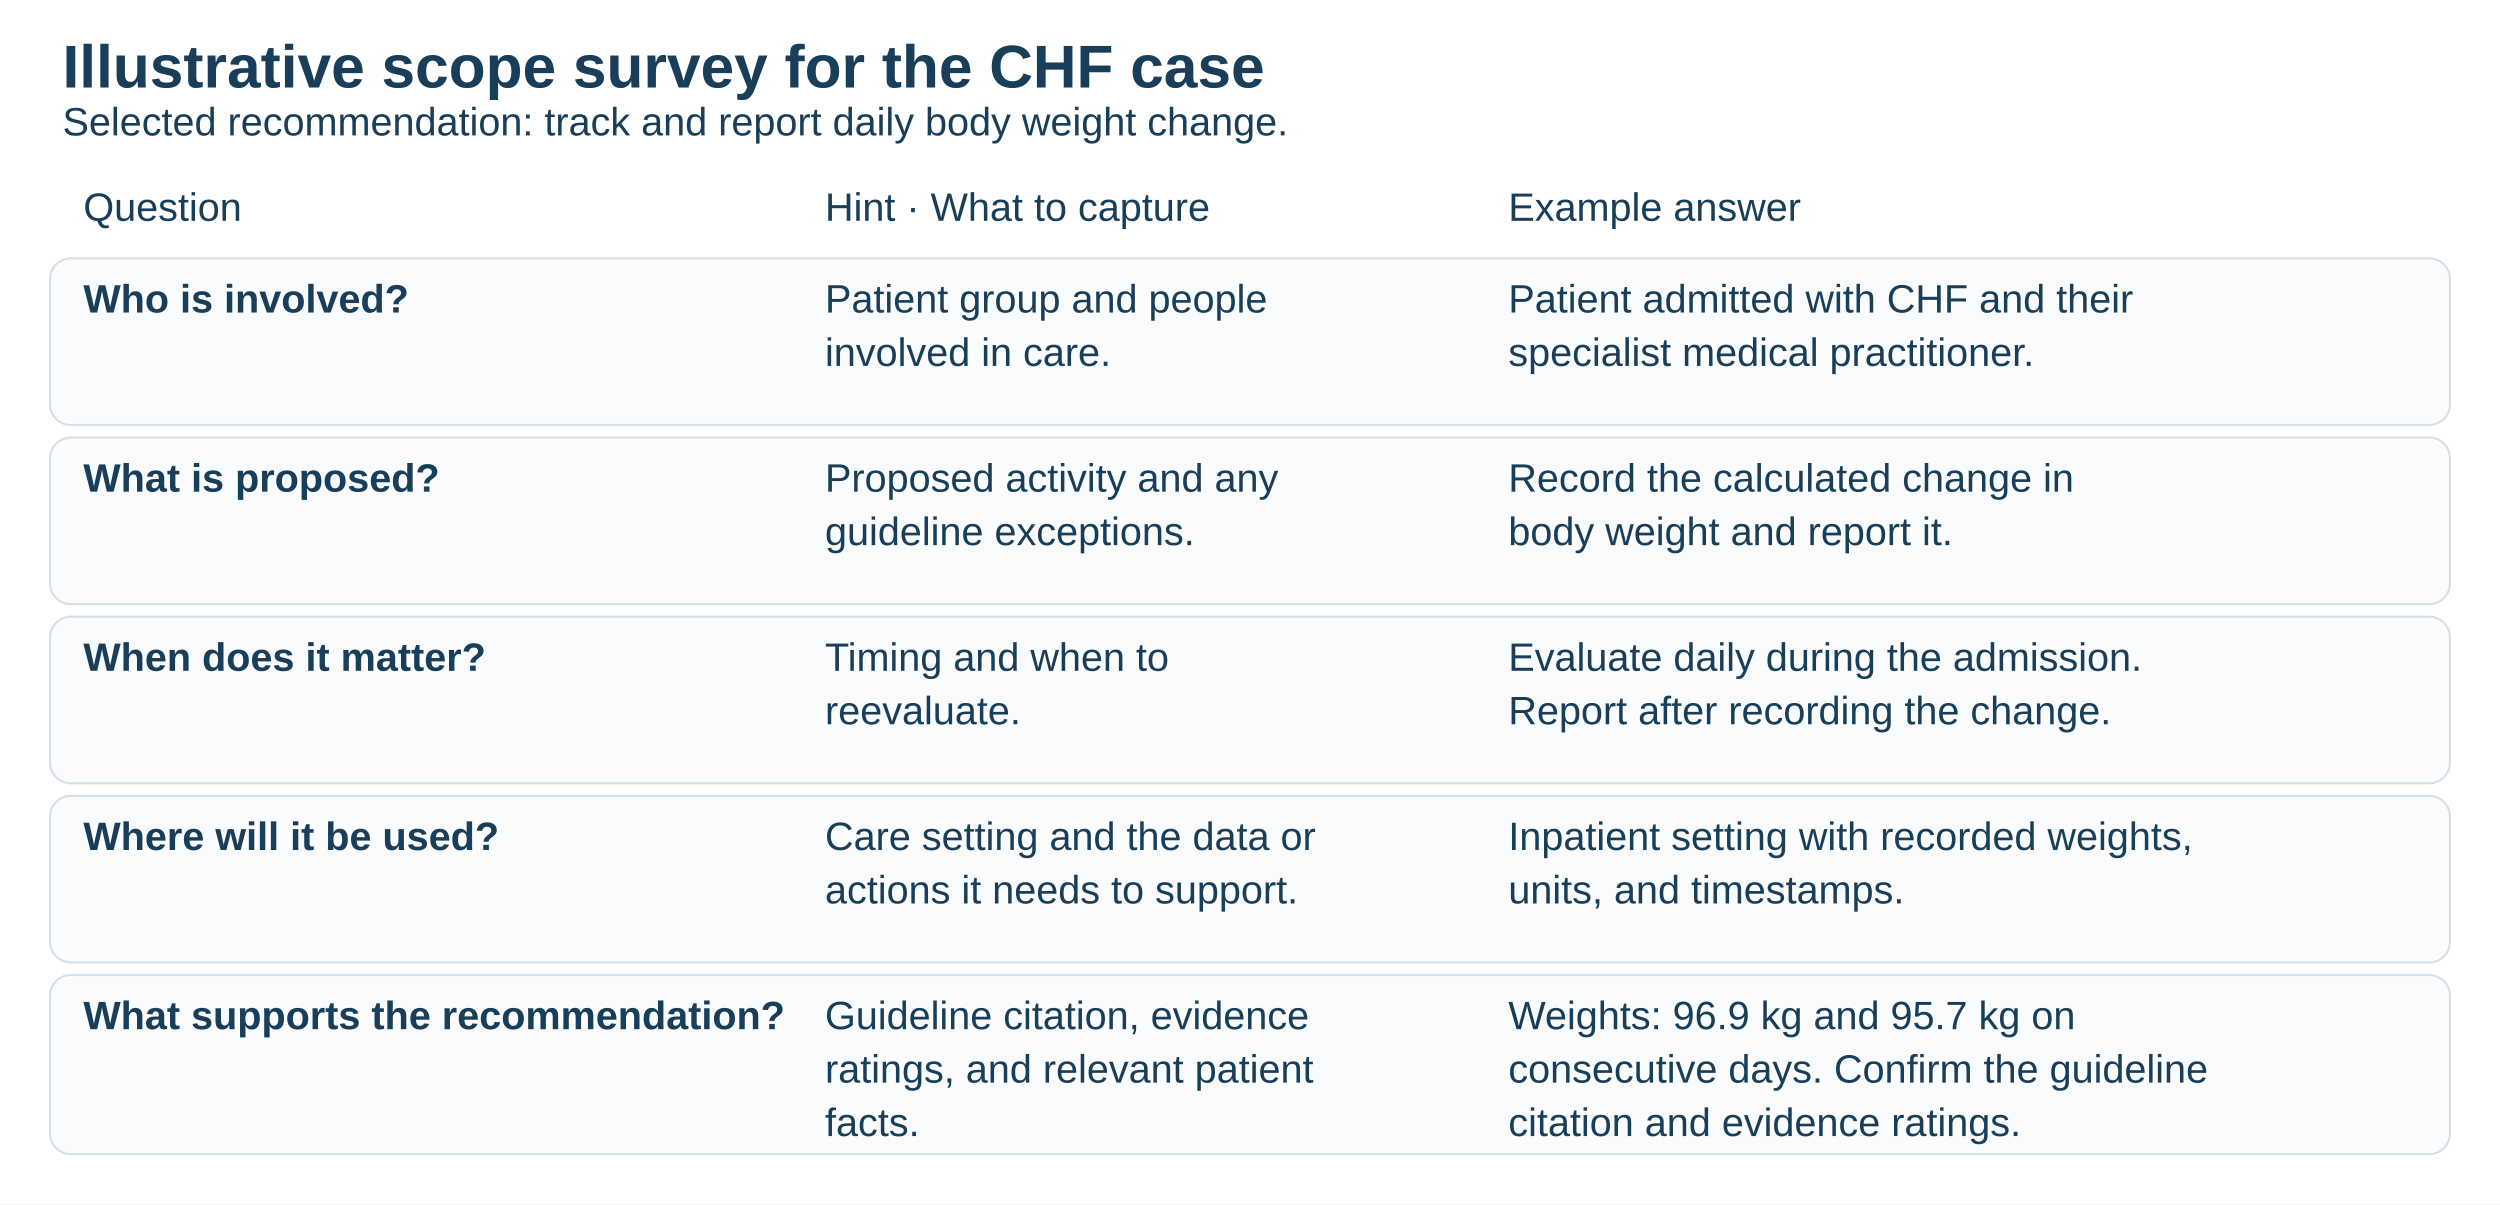
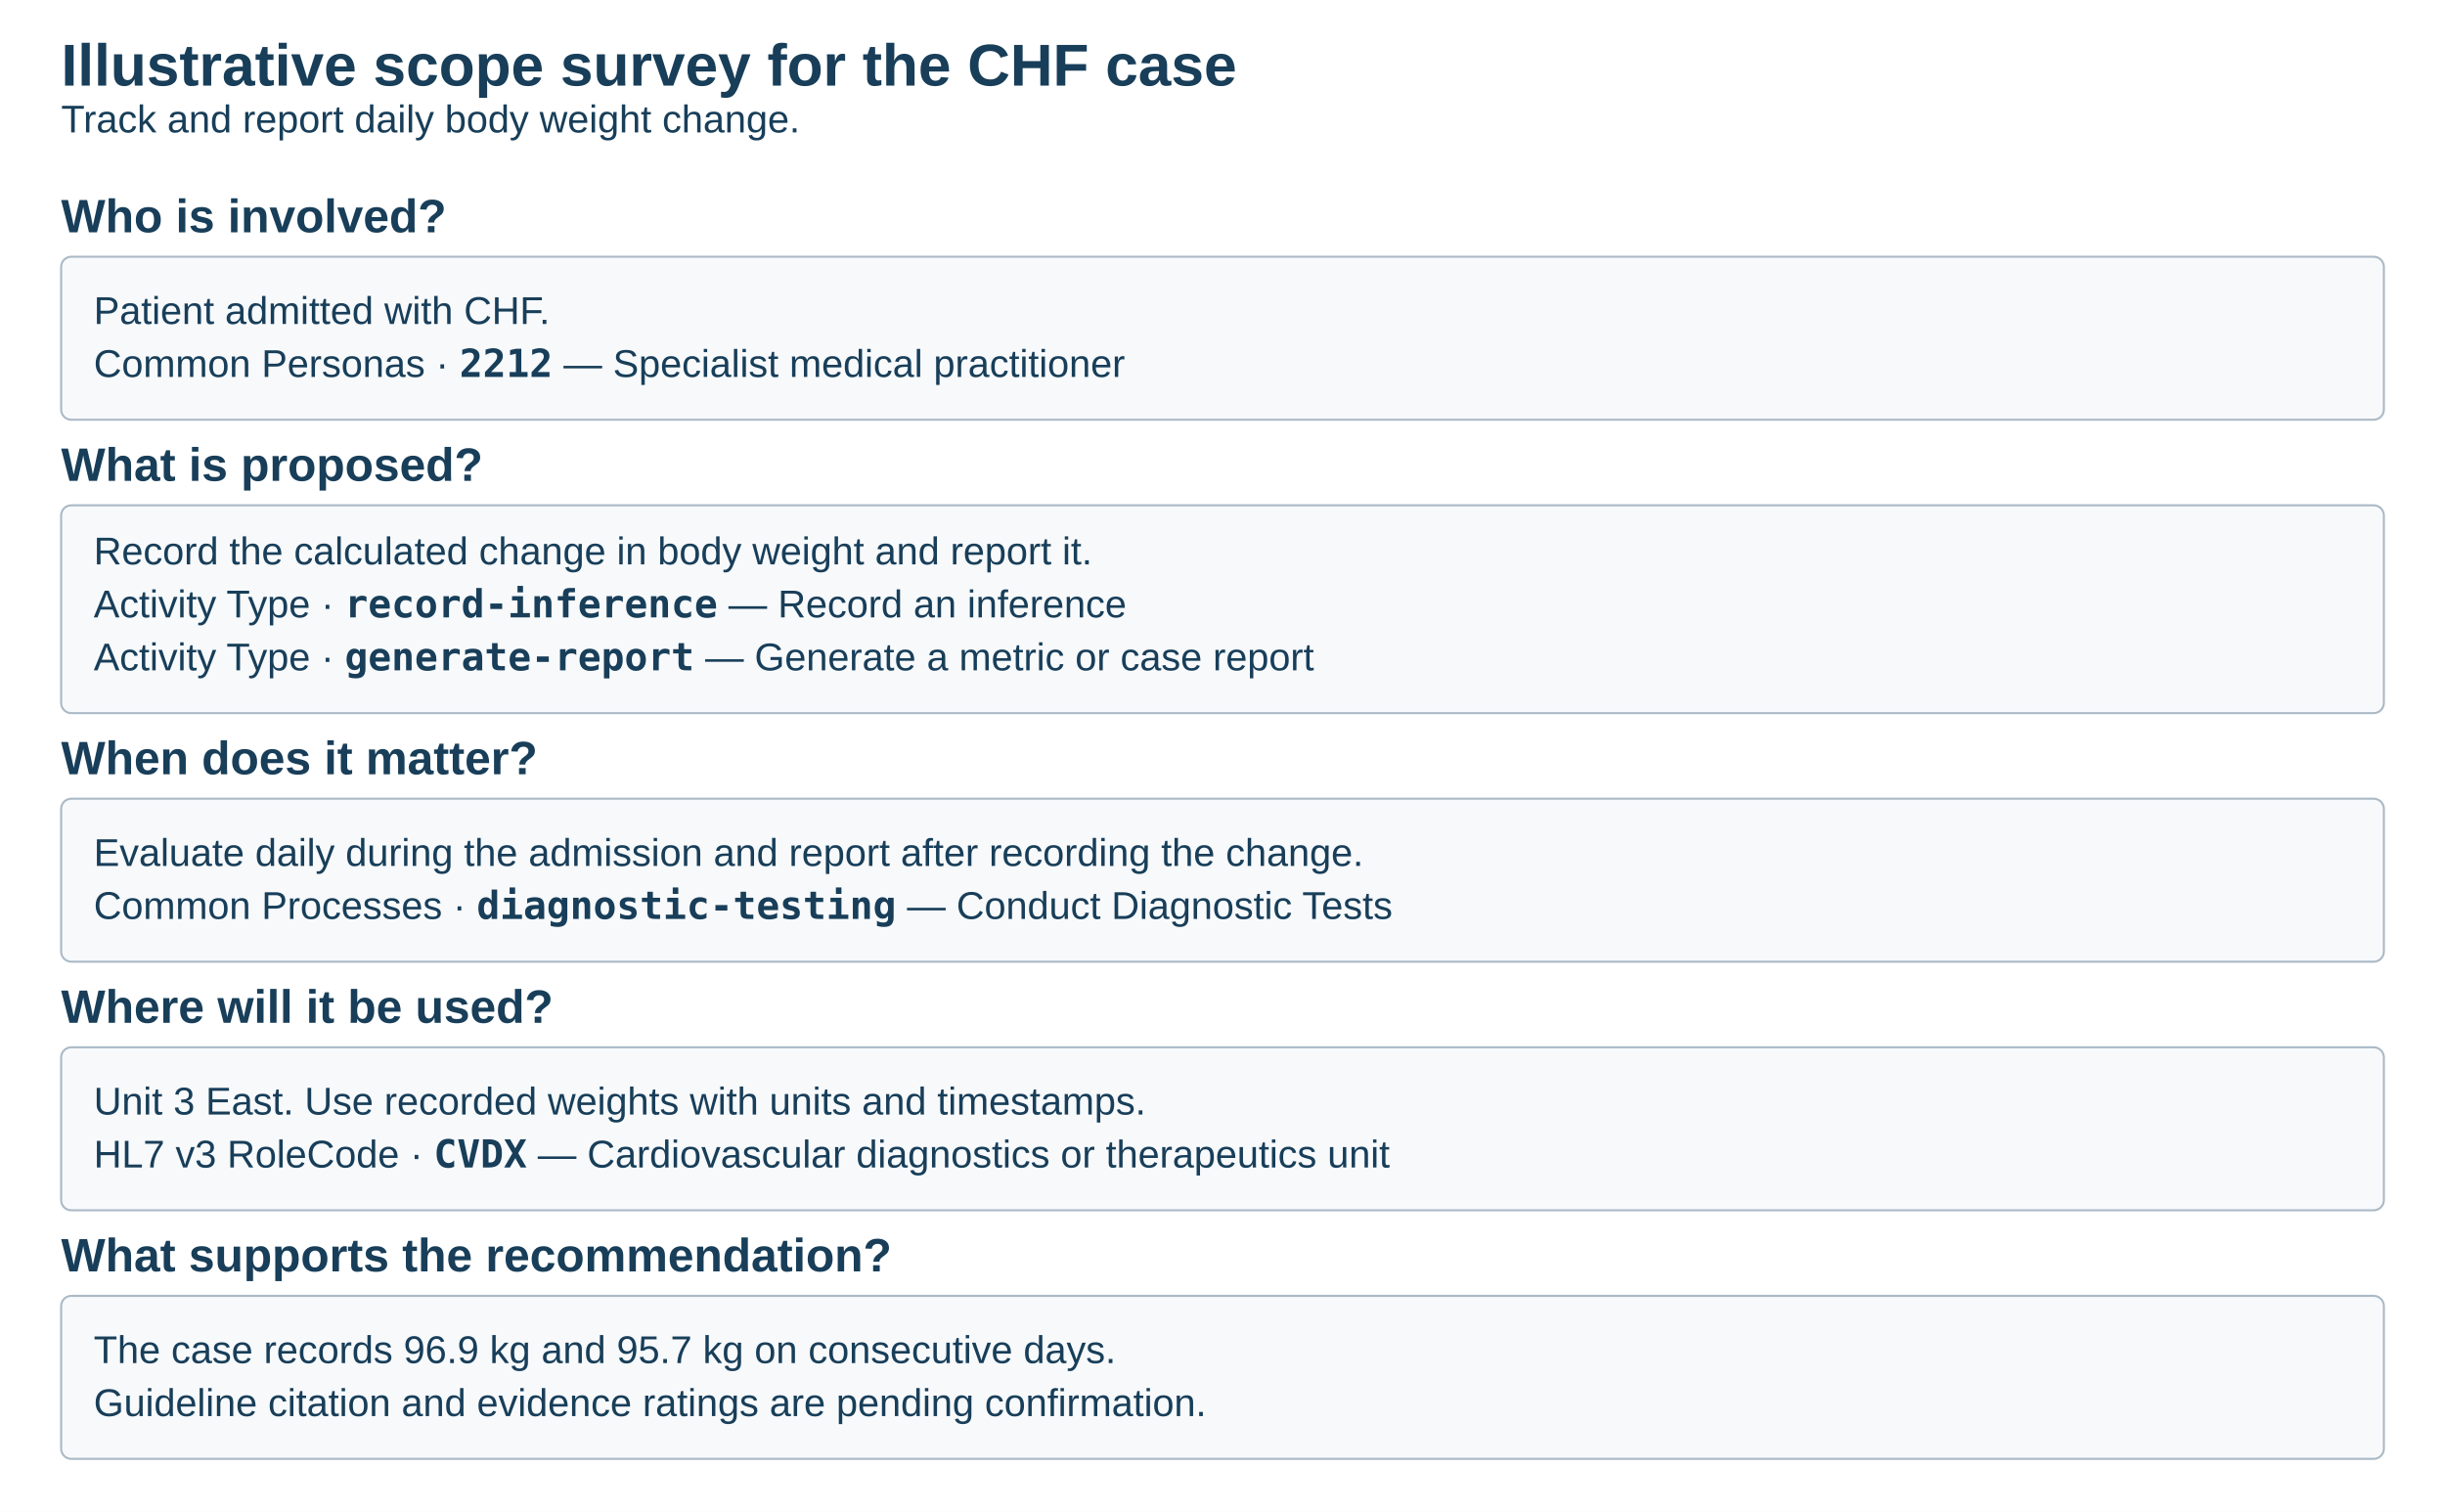
- <svg xmlns="http://www.w3.org/2000/svg" width="1200" height="578" viewBox="0 0 1200 578" role="img" aria-labelledby="title description">
-   <defs>
-     <marker id="arrow" viewBox="0 0 10 10" refX="9" refY="5" markerWidth="7" markerHeight="7" orient="auto-start-reverse">
-       <path d="M 0 0 L 10 5 L 0 10 z" fill="#52687a" />
-     </marker>
-   </defs>
-   <rect width="100%" height="100%" fill="#fff" />
-   <g font-family="Arial, Helvetica, sans-serif">
-     <text x="30.0" y="42.0" font-size="29.0" font-weight="700" text-anchor="start" fill="#183e59">
-       <tspan x="30.0" dy="0">Illustrative scope survey for the CHF case</tspan>
+ <svg xmlns="http://www.w3.org/2000/svg" width="1200" height="742" viewBox="0 0 1200 742" role="img" aria-labelledby="title description">
+   <style>
+     text { font-family: Arial, Helvetica, sans-serif; font-size: 19px; fill: #183e59; }
+     .title { font-size: 29px; font-weight: 700; }
+     .question { font-size: 23px; font-weight: 700; }
+     .answer-field { fill: #f7f9fb; stroke: #aab9c6; }
+     .code { font-family: monospace; font-weight: 700; }
+   </style>
+   <rect width="1200" height="742" fill="white" />
+   <text x="30" y="42" class="title">Illustrative scope survey for the CHF case</text>
+   <text x="30" y="65">Track and report daily body weight change.</text>
+   <g>
+     <text x="30" y="114" class="question">Who is involved?</text>
+     <rect x="30" y="126" width="1140" height="80" rx="5" class="answer-field" />
+     <text x="46" y="159">
+       <tspan x="46">Patient admitted with CHF.</tspan>
+       <tspan x="46" dy="26">Common Personas · <tspan class="code">2212</tspan> — Specialist medical practitioner</tspan>
    </text>
-     <text x="30.0" y="65" font-size="19.0" font-weight="400" text-anchor="start" fill="#183e59">
-       <tspan x="30.0" dy="0">Selected recommendation: track and report daily body weight change.</tspan>
+   </g>
+   <g transform="translate(0 122)">
+     <text x="30" y="114" class="question">What is proposed?</text>
+     <rect x="30" y="126" width="1140" height="102" rx="5" class="answer-field" />
+     <text x="46" y="155">
+       <tspan x="46">Record the calculated change in body weight and report it.</tspan>
+       <tspan x="46" dy="26">Activity Type · <tspan class="code">record-inference</tspan> — Record an inference</tspan>
+       <tspan x="46" dy="26">Activity Type · <tspan class="code">generate-report</tspan> — Generate a metric or case report</tspan>
    </text>
-     <rect x="24" y="124" width="1152" height="80" rx="10" fill="#fafbfd" stroke="#d6dfe6" />
-     <text x="40" y="150" font-size="19.0" font-weight="700" text-anchor="start" fill="#183e59">
-       <tspan x="40" dy="0">Who is involved?</tspan>
+   </g>
+   <g transform="translate(0 266)">
+     <text x="30" y="114" class="question">When does it matter?</text>
+     <rect x="30" y="126" width="1140" height="80" rx="5" class="answer-field" />
+     <text x="46" y="159">
+       <tspan x="46">Evaluate daily during the admission and report after recording the change.</tspan>
+       <tspan x="46" dy="26">Common Processes · <tspan class="code">diagnostic-testing</tspan> — Conduct Diagnostic Tests</tspan>
    </text>
-     <rect x="24" y="210" width="1152" height="80" rx="10" fill="#fafbfd" stroke="#d6dfe6" />
-     <text x="40" y="236" font-size="19.0" font-weight="700" text-anchor="start" fill="#183e59">
-       <tspan x="40" dy="0">What is proposed?</tspan>
+   </g>
+   <g transform="translate(0 388)">
+     <text x="30" y="114" class="question">Where will it be used?</text>
+     <rect x="30" y="126" width="1140" height="80" rx="5" class="answer-field" />
+     <text x="46" y="159">
+       <tspan x="46">Unit 3 East. Use recorded weights with units and timestamps.</tspan>
+       <tspan x="46" dy="26">HL7 v3 RoleCode · <tspan class="code">CVDX</tspan> — Cardiovascular diagnostics or therapeutics unit</tspan>
    </text>
-     <rect x="24" y="296" width="1152" height="80" rx="10" fill="#fafbfd" stroke="#d6dfe6" />
-     <text x="40" y="322" font-size="19.0" font-weight="700" text-anchor="start" fill="#183e59">
-       <tspan x="40" dy="0">When does it matter?</tspan>
-     </text>
-     <rect x="24" y="382" width="1152" height="80" rx="10" fill="#fafbfd" stroke="#d6dfe6" />
-     <text x="40" y="408" font-size="19.0" font-weight="700" text-anchor="start" fill="#183e59">
-       <tspan x="40" dy="0">Where will it be used?</tspan>
-     </text>
-     <rect x="24" y="468" width="1152" height="86" rx="10" fill="#fafbfd" stroke="#d6dfe6" />
-     <text x="40" y="494" font-size="19.0" font-weight="700" text-anchor="start" fill="#183e59">
-       <tspan x="40" dy="0">What supports the recommendation?</tspan>
-     </text>
-     <text x="40" y="106" font-size="19.0" font-weight="400" text-anchor="start" fill="#183e59">
-       <tspan x="40" dy="0">Question</tspan>
-     </text>
-     <text x="396" y="106" font-size="19.0" font-weight="400" text-anchor="start" fill="#183e59">
-       <tspan x="396" dy="0">Hint · What to capture</tspan>
-     </text>
-     <text x="724" y="106" font-size="19.0" font-weight="400" text-anchor="start" fill="#183e59">
-       <tspan x="724" dy="0">Example answer</tspan>
-     </text>
-     <text x="396" y="150" font-size="19.0" font-weight="400" text-anchor="start" fill="#183e59">
-       <tspan x="396" dy="0">Patient group and people</tspan>
-       <tspan x="396" dy="25.65">involved in care.</tspan>
-     </text>
-     <text x="724" y="150" font-size="19.0" font-weight="400" text-anchor="start" fill="#183e59">
-       <tspan x="724" dy="0">Patient admitted with CHF and their</tspan>
-       <tspan x="724" dy="25.65">specialist medical practitioner.</tspan>
-     </text>
-     <text x="396" y="236" font-size="19.0" font-weight="400" text-anchor="start" fill="#183e59">
-       <tspan x="396" dy="0">Proposed activity and any</tspan>
-       <tspan x="396" dy="25.65">guideline exceptions.</tspan>
-     </text>
-     <text x="724" y="236" font-size="19.0" font-weight="400" text-anchor="start" fill="#183e59">
-       <tspan x="724" dy="0">Record the calculated change in</tspan>
-       <tspan x="724" dy="25.65">body weight and report it.</tspan>
-     </text>
-     <text x="396" y="322" font-size="19.0" font-weight="400" text-anchor="start" fill="#183e59">
-       <tspan x="396" dy="0">Timing and when to</tspan>
-       <tspan x="396" dy="25.65">reevaluate.</tspan>
-     </text>
-     <text x="724" y="322" font-size="19.0" font-weight="400" text-anchor="start" fill="#183e59">
-       <tspan x="724" dy="0">Evaluate daily during the admission.</tspan>
-       <tspan x="724" dy="25.65">Report after recording the change.</tspan>
-     </text>
-     <text x="396" y="408" font-size="19.0" font-weight="400" text-anchor="start" fill="#183e59">
-       <tspan x="396" dy="0">Care setting and the data or</tspan>
-       <tspan x="396" dy="25.65">actions it needs to support.</tspan>
-     </text>
-     <text x="724" y="408" font-size="19.0" font-weight="400" text-anchor="start" fill="#183e59">
-       <tspan x="724" dy="0">Inpatient setting with recorded weights,</tspan>
-       <tspan x="724" dy="25.65">units, and timestamps.</tspan>
-     </text>
-     <text x="396" y="494" font-size="19.0" font-weight="400" text-anchor="start" fill="#183e59">
-       <tspan x="396" dy="0">Guideline citation, evidence</tspan>
-       <tspan x="396" dy="25.65">ratings, and relevant patient</tspan>
-       <tspan x="396" dy="25.65">facts.</tspan>
-     </text>
-     <text x="724" y="494" font-size="19.0" font-weight="400" text-anchor="start" fill="#183e59">
-       <tspan x="724" dy="0">Weights: 96.9 kg and 95.7 kg on</tspan>
-       <tspan x="724" dy="25.65">consecutive days. Confirm the guideline</tspan>
-       <tspan x="724" dy="25.65">citation and evidence ratings.</tspan>
+   </g>
+   <g transform="translate(0 510)">
+     <text x="30" y="114" class="question">What supports the recommendation?</text>
+     <rect x="30" y="126" width="1140" height="80" rx="5" class="answer-field" />
+     <text x="46" y="159">
+       <tspan x="46">The case records 96.9 kg and 95.7 kg on consecutive days.</tspan>
+       <tspan x="46" dy="26">Guideline citation and evidence ratings are pending confirmation.</tspan>
    </text>
  </g>
</svg>
